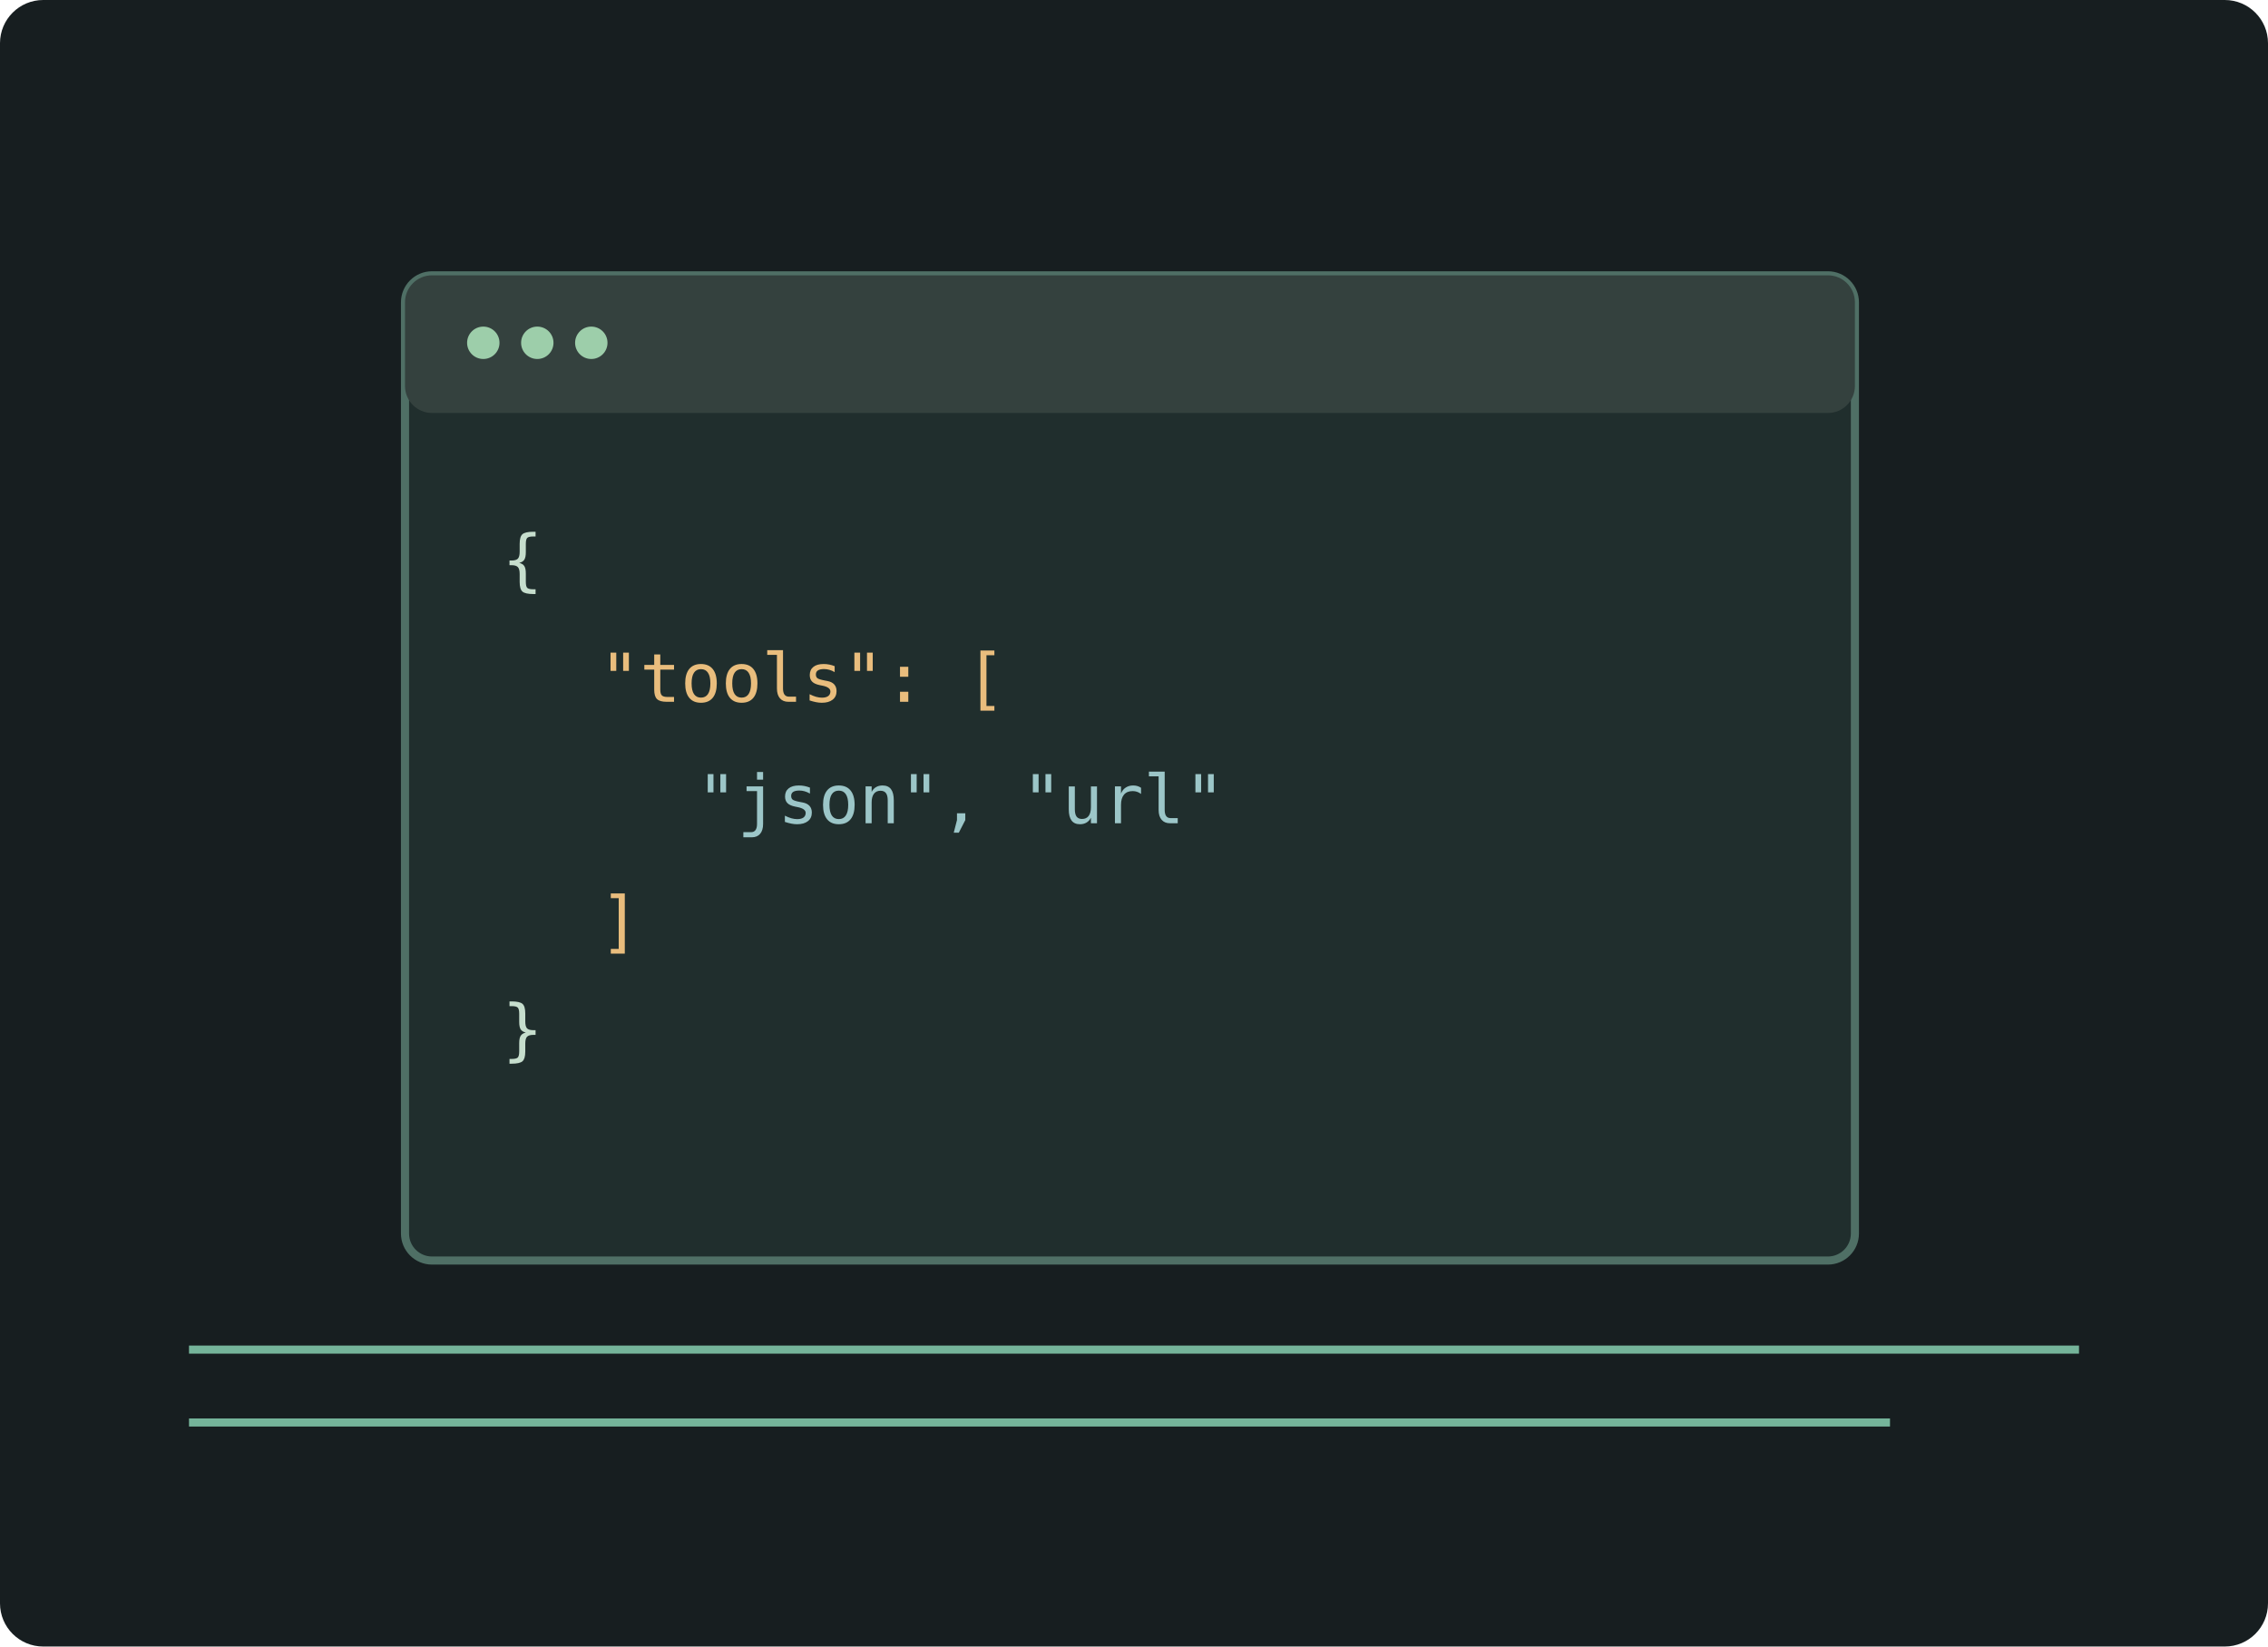
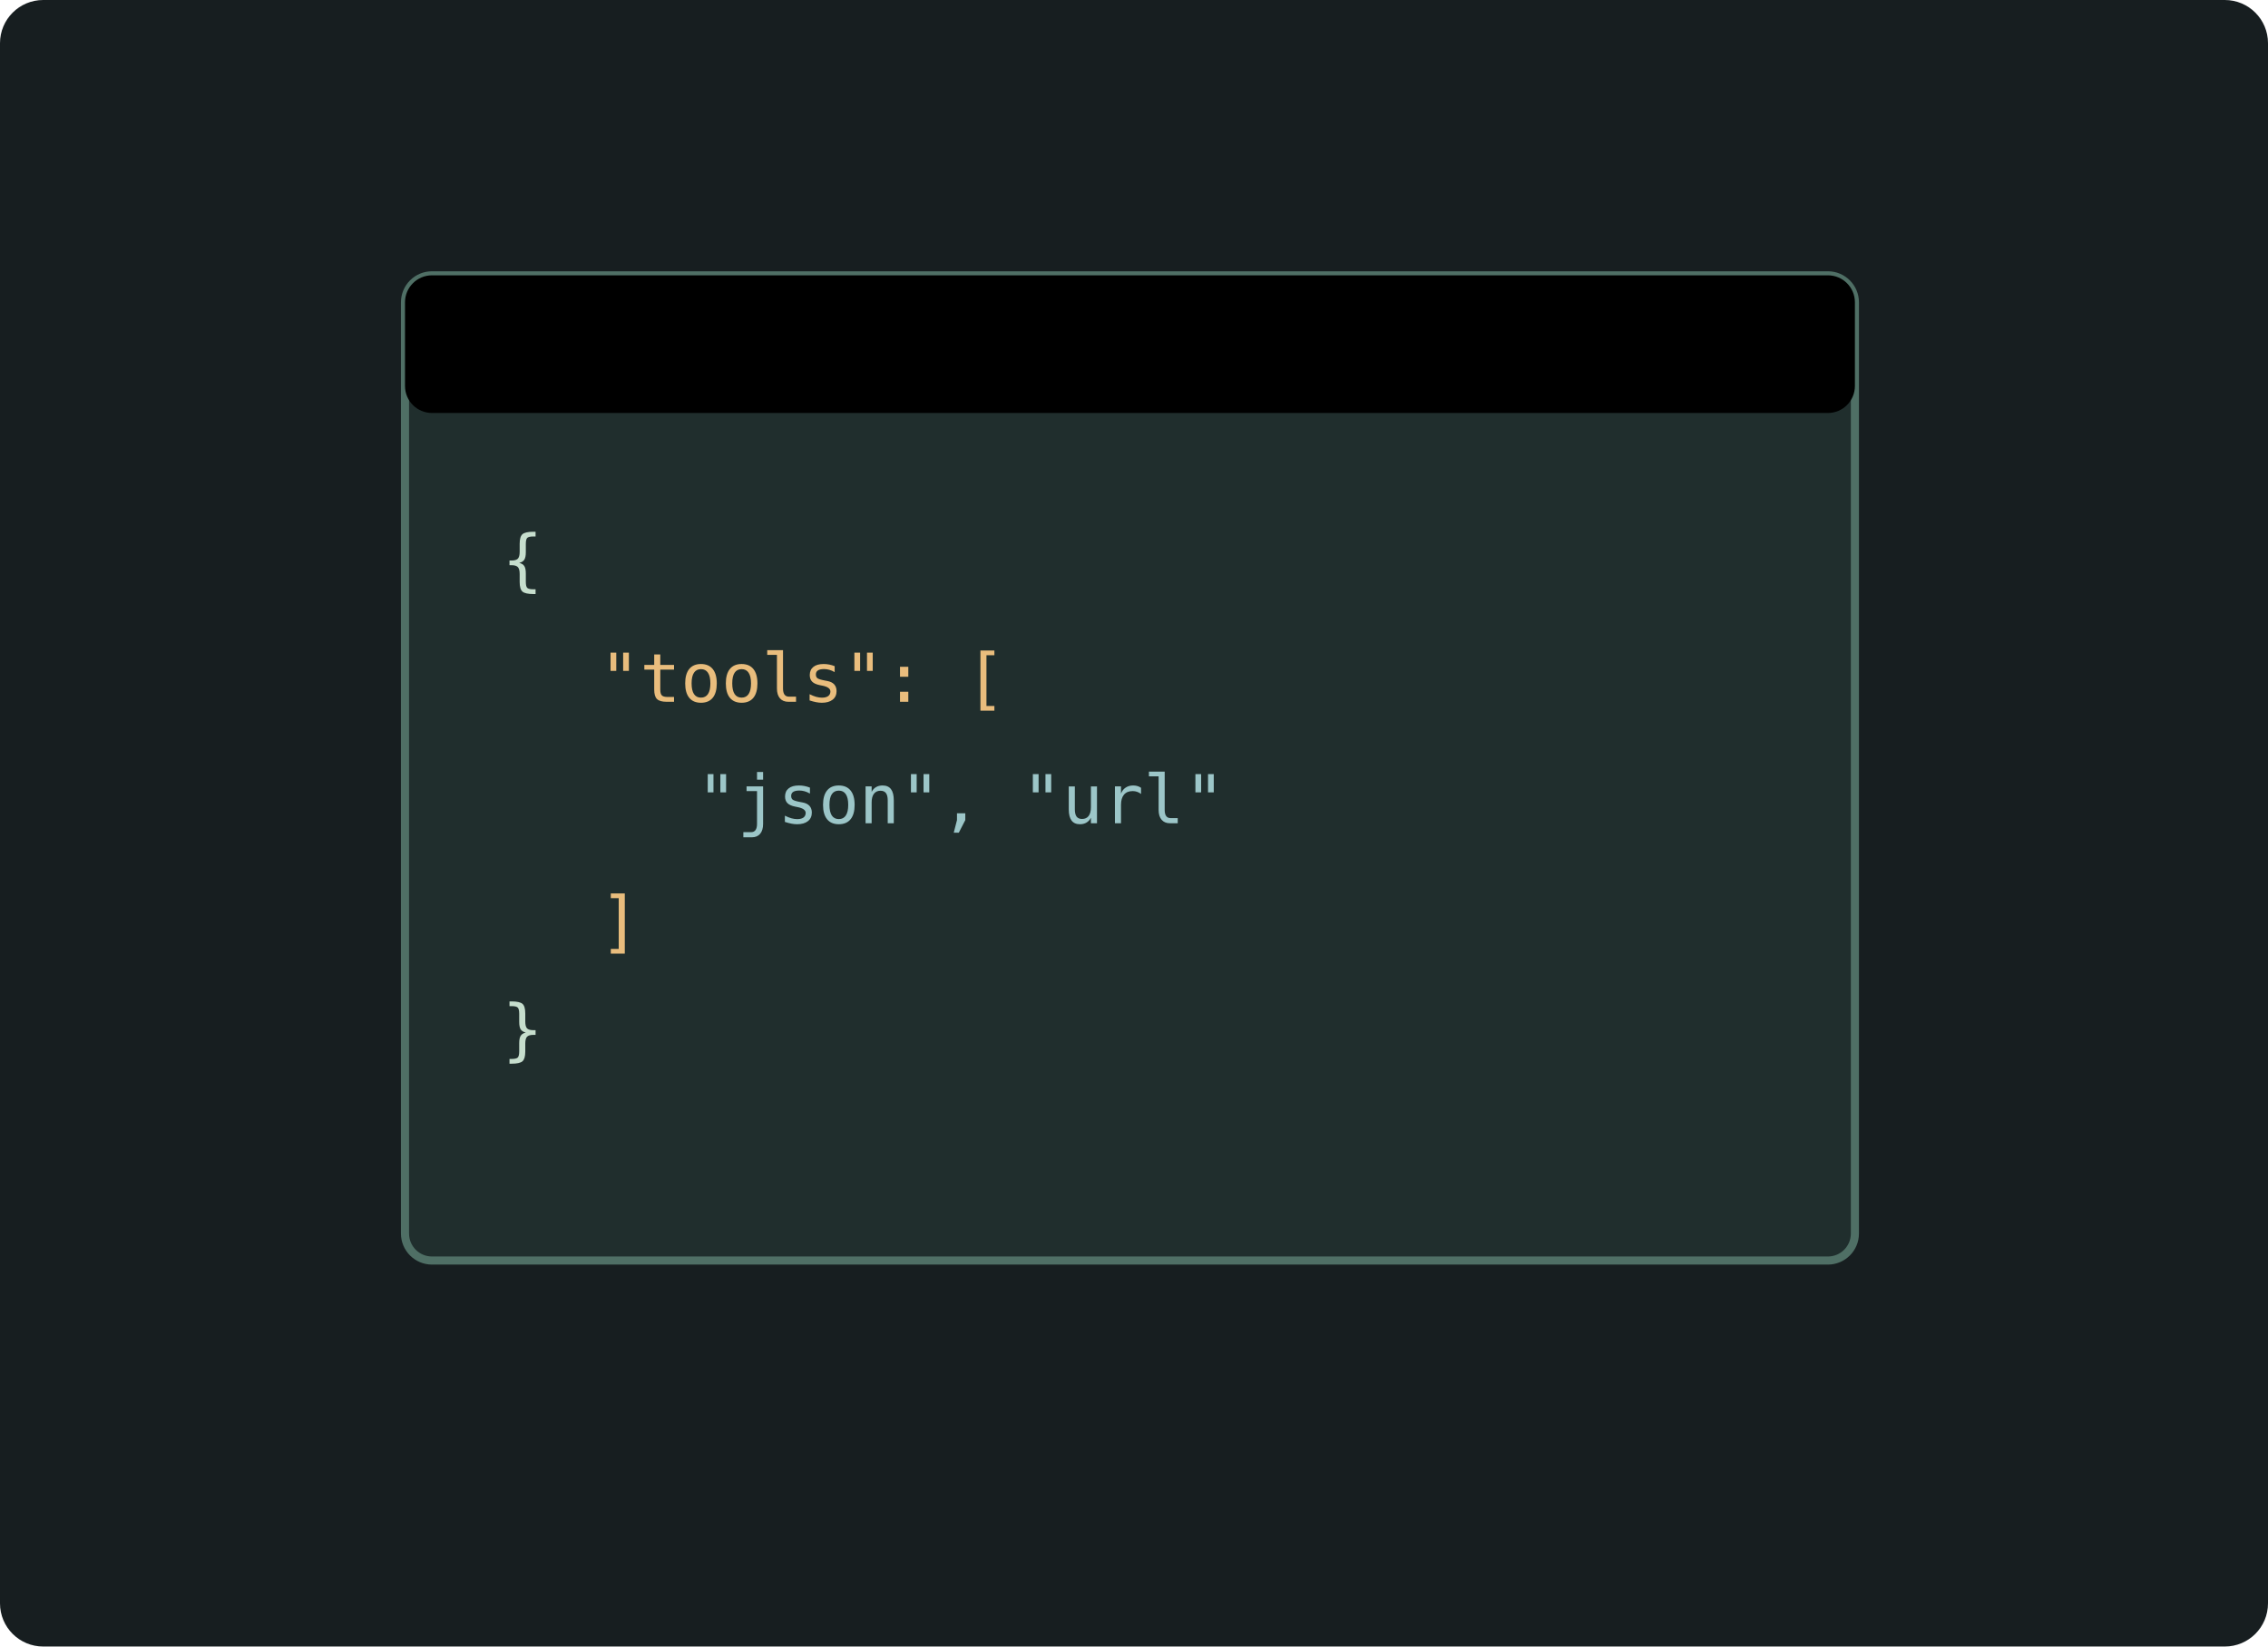
<svg xmlns="http://www.w3.org/2000/svg" width="840" height="610" viewBox="0 0 840 610">
  <rect width="840" height="610" rx="16" fill="#171e20" />
  <rect x="150" y="102" width="537" height="365" rx="10" fill="#202e2d" stroke="#4f6f65" stroke-width="3" />
-   <rect x="150" y="102" width="537" height="51" rx="10" fill="#34413e" />
-   <g fill="#9dceaa">
+   <rect x="150" y="102" width="537" height="51" rx="10" fill="{{SOFT}}" />
+   <g fill="{{ACCENT2}}">
    <circle cx="179" cy="127" r="6" />
    <circle cx="199" cy="127" r="6" />
    <circle cx="219" cy="127" r="6" />
  </g>
  <g font-family="monospace" font-size="25">
    <text x="186" y="216" fill="#c6decd">{</text>
    <text x="222" y="260" fill="#e9bd7d">"tools": [</text>
    <text x="258" y="305" fill="#9cc6c8">"json", "url"</text>
    <text x="222" y="350" fill="#e9bd7d">]</text>
    <text x="186" y="390" fill="#c6decd">}</text>
  </g>
-   <g stroke="#75b49a" stroke-width="3">
+   <g stroke="{{ACCENT}}" stroke-width="3">
    <path d="M70 500h700" />
    <path d="M70 527h630" />
  </g>
</svg>
